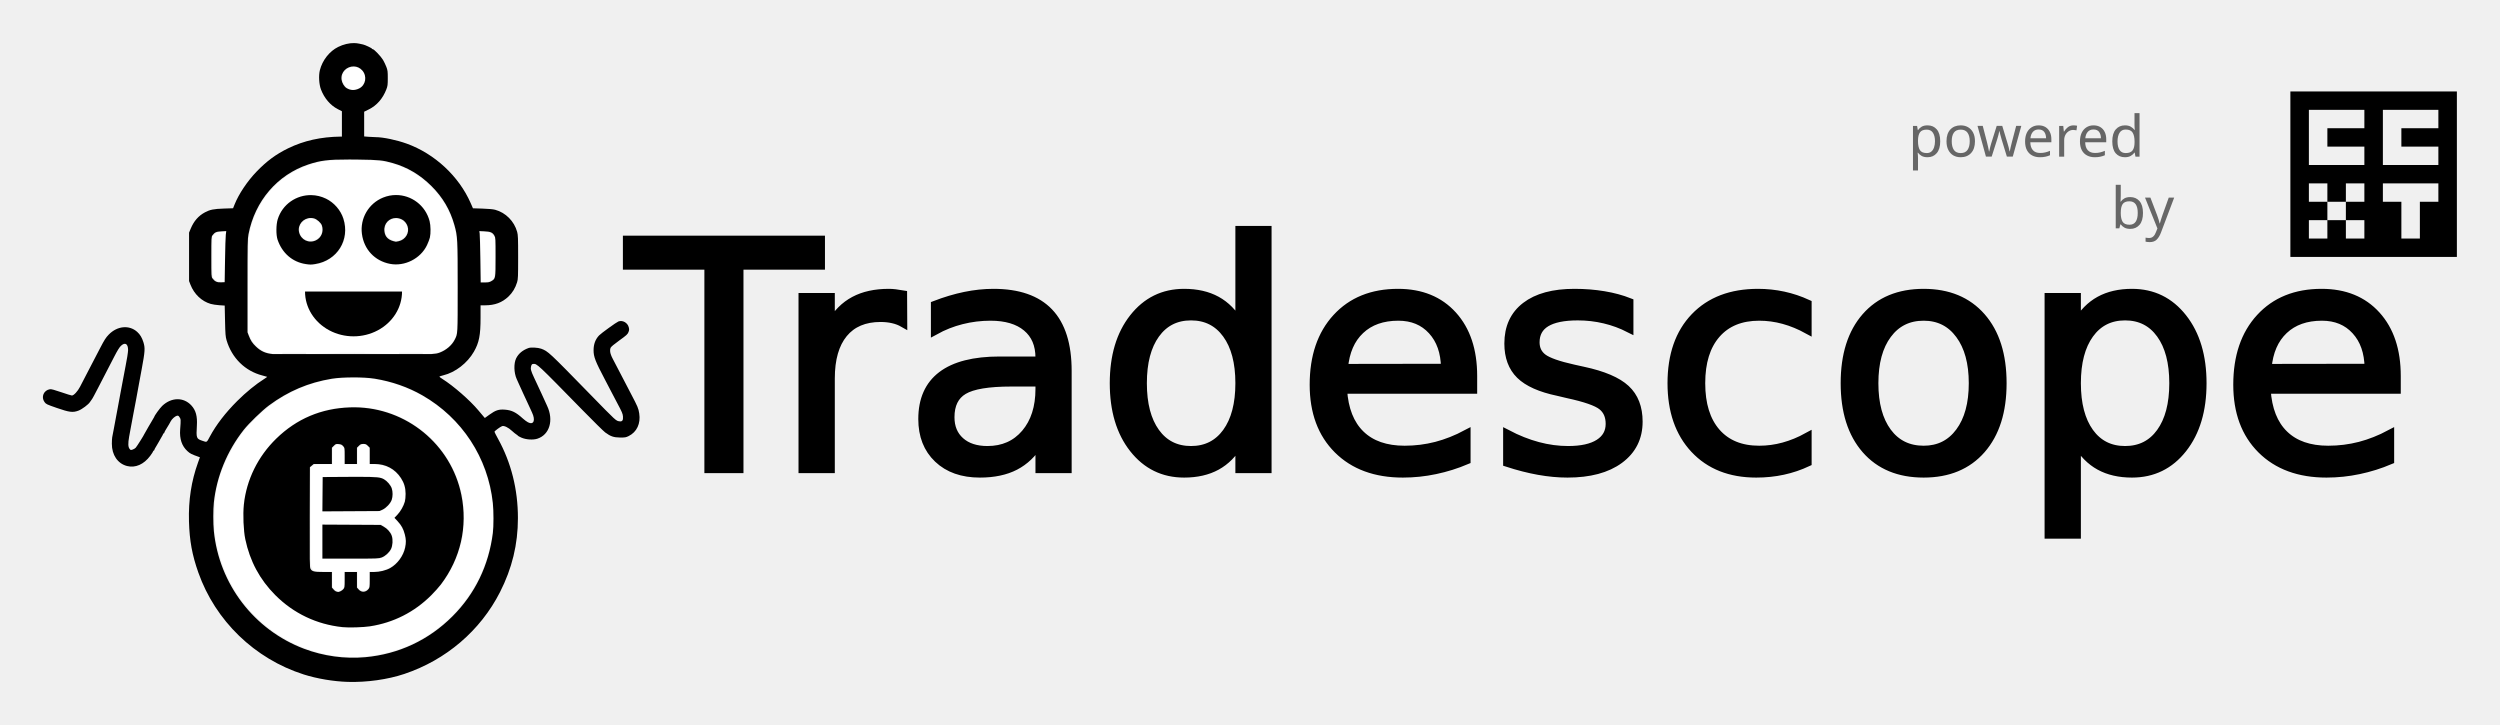
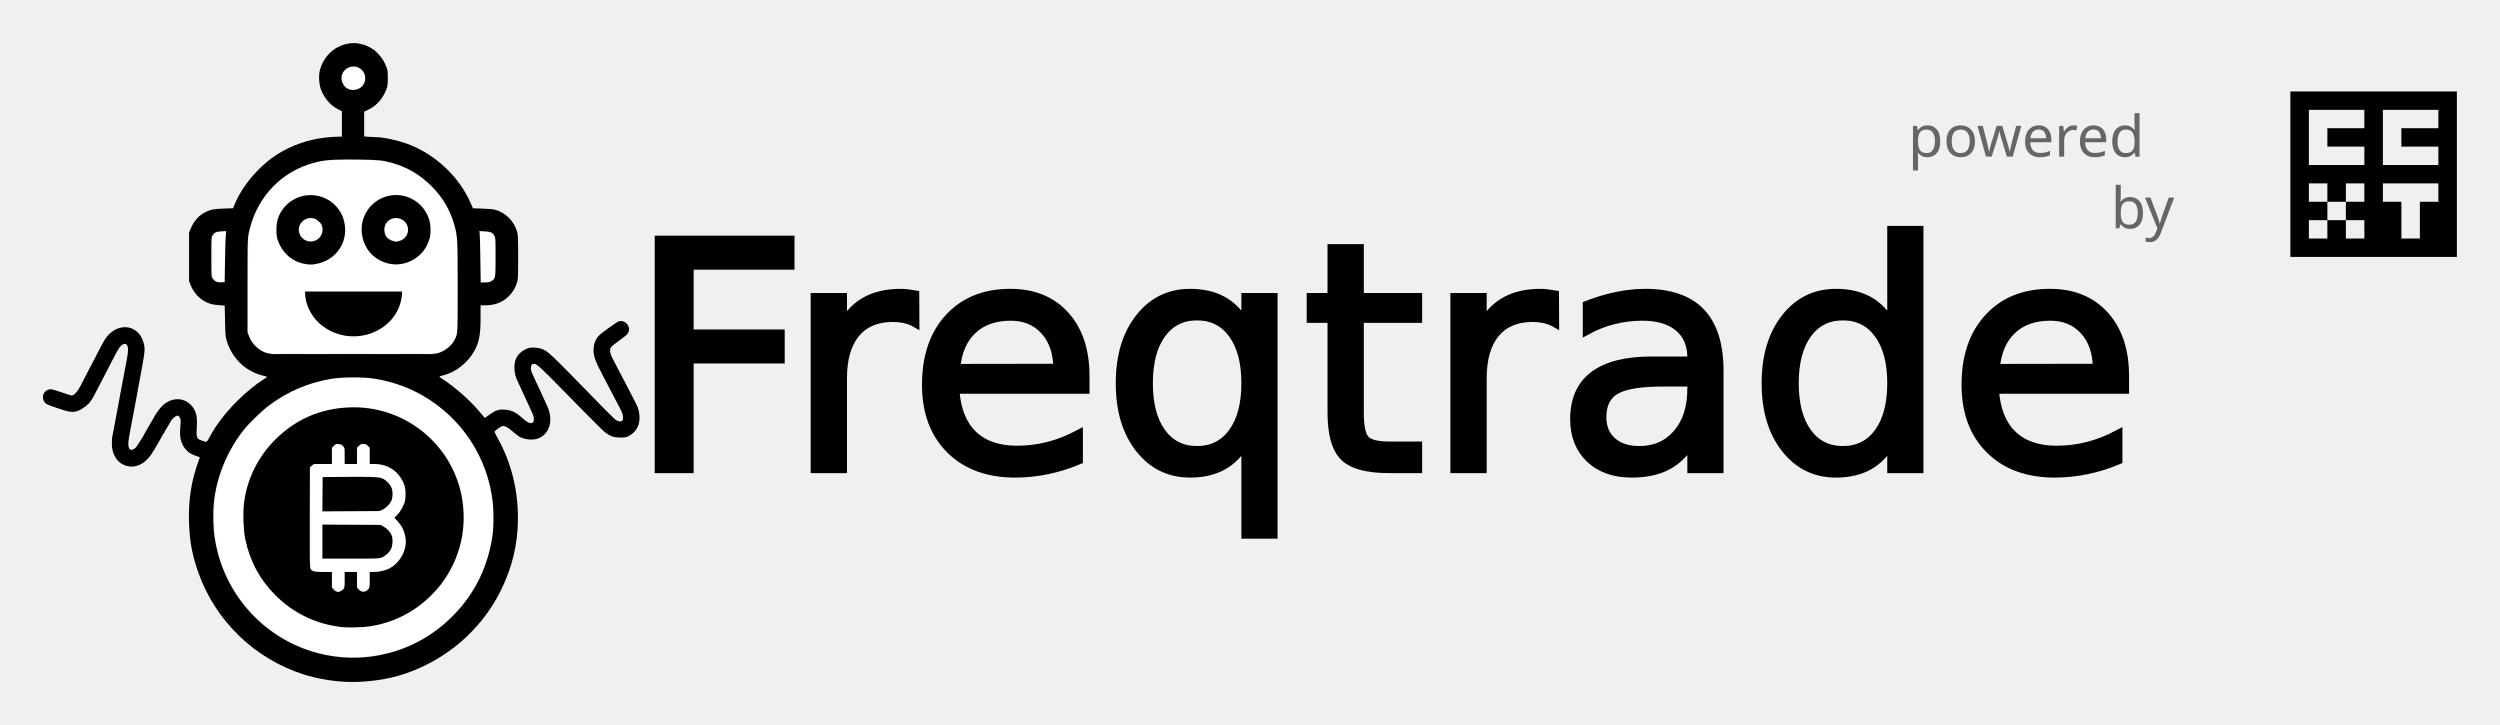
<svg xmlns="http://www.w3.org/2000/svg" xmlns:xlink="http://www.w3.org/1999/xlink" width="2904" height="842.1" version="1.1" viewBox="0 0 768.4 222.8">
  <defs>
    <path id="c6g67PWSoP" d="m0 90v-90h90v90zm50-30h10v20h10v-20h10v-10h-30zm-20 20h10v-10h-10zm0-20h-10v10h-10v10h10v-10h10v-10h10v-10h-10zm-20 0h10v-10h-10zm0-20h30v-10h-20v-10h20v-10h-30zm40 0h30v-10h-20v-10h20v-10h-30z" />
  </defs>
  <g transform="translate(-.5293 -59.8)">
    <g>
      <g fill="#fff">
        <g stroke-width=".259">
          <path d="m105.4 261.6c-19.47-1.85-35.23-16.54-38.53-35.89-0.458-2.692-0.515-3.864-0.401-8.32 0.186-7.325 1.102-11.04 4.352-17.63 2.345-4.762 4.501-7.705 8.502-11.6 6.376-6.215 13.48-9.949 22.12-11.64 4.197-0.819 11.28-0.819 15.47 0 19.33 3.772 33.33 19.33 35.07 38.98 1.593 17.94-9.27 35.69-26.24 42.86-6.231 2.634-13.89 3.851-20.36 3.236zm10.85-9.601c6.512-1.319 12.3-4.492 17.2-9.425 4.388-4.421 7.364-9.819 8.95-16.23 0.529-2.139 0.61-3.112 0.619-7.391 8e-3 -3.87-0.094-5.4-0.473-7.131-2.953-13.48-13.02-23.46-26.61-26.37-3.064-0.656-10.36-0.654-13.48 5e-3 -7.184 1.515-12.92 4.712-17.96 10-4.569 4.801-7.418 10.37-8.793 17.18-0.493 2.44-0.398 10.19 0.156 12.8 2.865 13.5 13.06 23.82 26.23 26.55 1.415 0.294 2.981 0.585 3.48 0.646 1.924 0.236 8.245-0.139 10.69-0.634z" />
          <path d="m83.16 168.3c-2.404-0.566-4.612-2.45-5.748-4.904l-0.661-1.426-0.003-13.49c-0.002-7.813 0.111-14.4 0.267-15.64 0.732-5.839 4.019-12.22 8.409-16.33 4.327-4.048 10.12-6.683 16.08-7.311 2.959-0.312 11.38-0.313 14.79-9.7e-4 12.42 1.136 22.89 11.12 24.51 23.38 0.188 1.421 0.259 6.997 0.208 16.17l-0.078 14-0.764 1.379c-1.522 2.748-3.9 4.154-7.411 4.381l-2.284 0.148-0.096-6.066c-0.088-5.606-0.141-6.174-0.687-7.482-1.273-3.046-3.532-5.171-6.626-6.229-1.454-0.497-2.167-0.524-14.06-0.524-11.95 0-12.61 0.025-14.16 0.534-3.001 0.986-5.57 3.443-6.693 6.402-0.502 1.323-0.582 2.158-0.704 7.391l-0.138 5.9-1.584-0.026c-0.871-0.014-2.023-0.13-2.56-0.256zm16.05-27.61c1.832-0.515 4.295-2.225 5.43-3.77 1.944-2.648 2.549-5.597 1.82-8.872-2.544-11.44-19.12-10.91-20.92 0.67-0.738 4.741 1.663 9.408 5.848 11.37 2.763 1.293 4.817 1.452 7.827 0.607zm27.65-0.566c2.261-1.061 4.128-2.924 5.204-5.195 0.768-1.62 0.828-1.947 0.828-4.471 0-2.523-0.061-2.851-0.826-4.466-3.247-6.855-12.03-8.484-17.29-3.209-5.586 5.601-3.419 15.18 4.035 17.83 1.06 0.378 1.929 0.47 3.834 0.409 2.128-0.068 2.702-0.191 4.212-0.899z" />
          <path d="m114.3 168.4-1.75-0.091v-12.68h3.915c4.42 0 5.304 0.24 6.194 1.679 0.479 0.775 0.523 1.285 0.523 6.066v5.221l-3.566-0.051c-1.961-0.028-4.353-0.092-5.316-0.141z" />
          <path d="m94.68 163.2c0.096-5.9 0.149-6.123 1.695-7.142 0.63-0.415 1.275-0.48 4.812-0.481l4.084-2e-3v6.208c0 4.044-0.095 6.267-0.272 6.376-0.149 0.092-2.552 0.234-5.339 0.315l-5.068 0.147z" />
          <path d="m67.36 146.2c-0.285-0.117-0.752-0.472-1.037-0.789-0.488-0.542-0.519-0.942-0.519-6.767v-6.191l0.648-0.646c0.476-0.474 1.049-0.692 2.158-0.822l1.51-0.176-0.14 0.881c-0.077 0.484-0.215 4.002-0.308 7.818l-0.168 6.937-0.813-0.016c-0.447-9e-3 -1.047-0.112-1.332-0.229z" />
          <path d="m94.2 133.3c-2.224-1.356-2.107-4.661 0.208-5.859 1.658-0.858 3.699-0.306 4.652 1.258 1.835 3.01-1.81 6.461-4.86 4.601z" />
          <path d="m121.5 133.7c-2.088-0.688-3.072-2.404-2.49-4.344 0.764-2.551 4.061-3.203 5.926-1.172 1.758 1.914 0.779 4.806-1.88 5.554-0.458 0.129-1.098 0.113-1.556-0.038z" />
          <path d="m148.3 140.3c0-3.402-0.077-6.922-0.171-7.821l-0.171-1.635 1.662 0.168c1.409 0.142 1.77 0.287 2.375 0.953l0.713 0.785v5.814c0 3.223-0.115 6.116-0.258 6.491-0.31 0.816-1.645 1.431-3.105 1.431h-1.046z" />
          <path d="m103.5 241c-0.786-0.661-0.798-0.708-0.798-3.089v-2.418l-2.826-0.088c-4.372-0.136-3.916 1.783-3.916-16.49v-15.41l0.584-0.487c0.489-0.408 1.033-0.488 3.371-0.495l2.788-9e-3v-2.574c0-2.49 0.023-2.593 0.702-3.126 0.77-0.605 1.672-0.538 2.475 0.186 0.374 0.337 0.454 0.859 0.454 2.962v2.553h4.149v-2.574c0-2.472 0.027-2.596 0.683-3.112 0.376-0.296 0.885-0.537 1.132-0.537 0.247 0 0.756 0.242 1.132 0.537 0.655 0.515 0.683 0.642 0.683 3.075v2.537l2.06 0.141c3.312 0.227 5.764 1.62 7.522 4.274 1.022 1.543 1.359 2.83 1.338 5.103-0.019 2.078-0.86 4.137-2.443 5.987l-0.889 1.039 1.138 1.294c1.975 2.244 2.75 5.198 2.067 7.868-1.146 4.474-4.783 7.289-9.431 7.299l-1.361 3e-3v2.418c0 2.193-0.056 2.471-0.6 2.982-0.75 0.705-1.833 0.724-2.512 0.045-0.446-0.446-0.519-0.864-0.519-2.982v-2.464h-4.149v2.313c0 2.731-0.09 3.032-1.056 3.532-0.931 0.482-0.839 0.497-1.777-0.292zm15.04-10.05c1.688-0.891 2.595-2.33 2.749-4.358 0.162-2.138-0.557-3.607-2.363-4.828l-1.246-0.843h-18.09v10.63h8.906c8.822 0 8.916-6e-3 10.05-0.603zm-0.313-14.42c4.042-2.062 4.163-7.616 0.209-9.58-1.153-0.572-1.628-0.627-6.481-0.748-2.88-0.072-6.842-0.044-8.803 0.061l-3.566 0.191v10.58h8.827c8.226 0 8.894-0.034 9.814-0.503z" />
        </g>
        <path d="m108 87.11c-1.062-0.415-1.351-0.68-1.843-1.684-0.399-0.815-0.478-1.19-0.408-1.922 0.175-1.817 1.643-3.119 3.519-3.119 3.101 0 4.679 3.68 2.509 5.85-1.008 1.008-2.533 1.361-3.776 0.874z" stroke-width=".183" />
        <rect x="83.16" y="146.5" width="51.76" height="21.71" ry="2.17" stroke-width=".285" />
      </g>
      <g>
        <path d="m109.4 73.03c-1.581-0.022-3.309 0.386-4.927 1.184-2.685 1.323-4.869 4.107-5.638 7.188-0.407 1.632-0.25 4.315 0.345 5.882 1.026 2.701 2.88 4.872 5.158 6.041l1.278 0.656 5.1e-4 3.893 1e-3 3.894-0.385 5e-3c-6.091 0.085-11.31 1.25-16.14 3.601-3.731 1.816-6.628 3.959-9.747 7.208-2.812 2.93-5.407 6.808-6.691 10l-0.49 1.218-2.826 0.093c-3.105 0.103-4.267 0.334-5.808 1.157-2.009 1.073-3.42 2.691-4.395 5.042l-0.496 1.198v14.89l0.435 1.115c1.136 2.913 3.448 5.107 6.229 5.908 0.559 0.161 1.753 0.341 2.653 0.4l1.637 0.107 0.103 4.707c0.091 4.141 0.148 4.857 0.475 5.96 1.62 5.465 5.695 9.465 11.03 10.83 0.767 0.196 1.416 0.378 1.444 0.405 0.027 0.027-0.358 0.305-0.856 0.617-2.623 1.645-5.662 4.125-8.359 6.824-3.626 3.628-6.432 7.271-8.379 10.88-1.047 1.94-0.857 1.83-2.321 1.337-1.851-0.622-1.922-0.819-1.688-4.68 0.174-2.863-0.321-4.679-1.679-6.167-2.388-2.616-6.168-2.562-8.982 0.128-0.732 0.7-2.442 3.066-2.442 3.38 0 0.055-0.385 0.715-0.855 1.466-0.471 0.751-0.856 1.404-0.856 1.45 0 0.046-0.308 0.588-0.684 1.203-0.377 0.615-0.685 1.156-0.685 1.203 0 0.169-2.271 3.771-2.61 4.141-0.192 0.209-0.622 0.47-0.954 0.58-0.545 0.18-0.634 0.163-0.906-0.173-0.498-0.616-0.545-1.652-0.17-3.782 0.191-1.082 0.388-2.16 0.439-2.396 0.051-0.235 0.246-1.275 0.434-2.31 0.188-1.035 0.382-2.075 0.431-2.31 0.085-0.405 0.731-3.8 0.862-4.536 0.074-0.414 0.755-4.14 0.845-4.621 0.035-0.188 0.227-1.228 0.428-2.31 0.2-1.082 0.393-2.122 0.428-2.31 1.021-5.491 1.083-6.482 0.515-8.273-0.448-1.414-1-2.331-1.889-3.14-2.435-2.215-6.131-1.873-8.751 0.811-0.883 0.904-1.376 1.675-2.652 4.142-1.094 2.115-2.339 4.509-4.25 8.172-0.688 1.318-1.554 2.99-1.925 3.717-0.712 1.393-1.925 2.701-2.506 2.701-0.184 0-1.652-0.455-3.263-1.011-2.08-0.718-3.087-0.986-3.477-0.925-1.918 0.3-2.807 2.381-1.681 3.935 0.471 0.65 0.646 0.734 3.863 1.847 3.829 1.325 4.85 1.447 6.602 0.79 1.05-0.394 3.074-1.91 3.496-2.618 0.152-0.255 0.371-0.564 0.487-0.685 0.116-0.121 0.452-0.682 0.746-1.247 0.295-0.565 0.9-1.72 1.346-2.567 0.864-1.641 2.576-4.953 4.866-9.413 0.971-1.892 1.617-2.937 2.09-3.38 1.268-1.19 2.196-0.637 2.196 1.308 0 0.604-0.389 3.075-0.77 4.896-0.091 0.433-0.75 3.904-0.861 4.535-0.033 0.188-0.185 0.997-0.337 1.797-0.152 0.8-0.304 1.609-0.339 1.797-0.087 0.476-0.777 4.203-0.855 4.621-0.035 0.188-0.216 1.151-0.402 2.139s-0.537 2.875-0.78 4.193c-0.243 1.318-0.485 2.589-0.539 2.824-0.054 0.235-0.102 1.121-0.107 1.968-0.02 3.463 1.791 6.127 4.663 6.863 2.571 0.659 5.174-0.488 7.145-3.146 0.486-0.655 0.883-1.278 0.883-1.384 0-0.106 0.077-0.193 0.171-0.193 0.094 0 0.171-0.088 0.171-0.196 0-0.107 0.308-0.683 0.685-1.28 0.377-0.596 0.684-1.123 0.684-1.171 0-0.048 0.308-0.59 0.684-1.205 0.377-0.615 0.685-1.194 0.685-1.287 0-0.092 0.077-0.169 0.171-0.169 0.094 0 0.171-0.087 0.171-0.195 0-0.165 0.444-0.95 1.493-2.635 0.115-0.185 0.336-0.586 0.49-0.891 0.347-0.687 1.301-1.543 1.883-1.689 0.338-0.085 0.501-0.018 0.724 0.294 0.529 0.742 0.531 0.766 0.29 3.918-0.221 2.897 0.514 5.083 2.239 6.66 0.82 0.749 1.209 0.947 3.448 1.75l0.384 0.138-0.572 1.588c-2.07 5.743-2.973 11.6-2.79 18.1 0.167 5.955 0.968 10.33 2.883 15.75 5.244 14.83 17.3 26.49 32.38 31.31 4.043 1.291 9.145 2.153 13.54 2.286h5.1e-4c5.814 0.176 12.28-0.73 17.37-2.436 12.84-4.3 23.4-13.32 29.42-25.15 3.718-7.3 5.508-14.68 5.513-22.74 7e-3 -8.792-2.061-17.05-6.103-24.37-0.608-1.102-1.105-2.081-1.105-2.177 0-0.219 1.724-1.502 2.327-1.731 0.61-0.232 1.916 0.392 3.064 1.464 0.471 0.439 1.067 0.924 1.326 1.077 0.259 0.153 0.471 0.328 0.471 0.389 0 0.061 0.475 0.324 1.057 0.585 1.414 0.635 3.594 0.785 4.95 0.342 3.75-1.226 5.064-5.671 2.984-10.1-0.221-0.471-0.572-1.241-0.78-1.711-0.208-0.471-0.63-1.395-0.939-2.054-0.309-0.659-0.81-1.737-1.116-2.396-0.305-0.659-0.845-1.814-1.199-2.567-0.943-2.003-1.117-2.688-0.882-3.471 0.154-0.513 0.285-0.654 0.635-0.683 1.185-0.098 1.143-0.138 15.31 14.34 3.247 3.318 6.315 6.337 6.816 6.71 1.64 1.218 2.615 1.554 4.564 1.572 1.532 0.014 1.81-0.033 2.653-0.447 2.518-1.239 3.739-3.864 3.248-6.982-0.248-1.575-0.428-2.003-2.524-5.99-0.42-0.8-1.323-2.533-2.004-3.851-1.235-2.388-3.009-5.794-3.61-6.931-0.174-0.329-0.326-0.638-0.338-0.685-0.012-0.047-0.102-0.279-0.202-0.516-0.3-0.718-0.358-1.63-0.135-2.154 0.141-0.332 1.035-1.088 2.712-2.292 2.2-1.581 2.536-1.887 2.793-2.544 0.25-0.64 0.262-0.858 0.081-1.536-0.368-1.378-1.908-2.228-3.165-1.748-0.608 0.232-5.333 3.646-5.946 4.296-1.138 1.208-1.687 2.686-1.69 4.551-3e-3 2.024 0.529 3.397 3.507 9.046 0.546 1.035 1.451 2.768 2.012 3.851 0.561 1.082 1.328 2.546 1.705 3.252 1.547 2.899 1.74 3.35 1.814 4.24 0.094 1.138-0.227 1.587-1.049 1.464-1.128-0.168-0.889 0.052-8.931-8.189-12.91-13.23-13.02-13.33-15.18-14.14-0.912-0.34-3.128-0.466-3.832-0.217-1.816 0.642-3.098 1.696-3.828 3.146-0.789 1.567-0.721 4.457 0.151 6.397 0.174 0.388 0.489 1.091 0.698 1.561 0.209 0.471 0.579 1.279 0.821 1.797 0.242 0.518 0.451 0.98 0.465 1.027 0.014 0.047 0.3 0.663 0.636 1.369 0.813 1.71 1.559 3.317 1.587 3.423 0.013 0.047 0.241 0.547 0.507 1.112 1.134 2.404 0.516 3.911-1.236 3.016-0.376-0.192-1.088-0.717-1.582-1.167-2.103-1.914-3.421-2.564-5.526-2.726-1.877-0.144-2.833 0.165-4.725 1.526l-1.438 1.035-0.445-0.517c-0.244-0.284-0.945-1.115-1.557-1.845-2.612-3.118-7.646-7.508-11.08-9.662-0.494-0.31-0.898-0.617-0.898-0.683 0-0.066 0.554-0.254 1.232-0.416 3.67-0.881 7.384-3.749 9.387-7.248 1.605-2.805 2.046-5.053 2.046-10.43v-3.828l1.412-3e-3c2.969-6e-3 5.204-0.842 7.142-2.67 1.253-1.182 2.133-2.635 2.683-4.429 0.283-0.922 0.315-1.707 0.315-7.701 0-5.85-0.038-6.809-0.302-7.768-0.905-3.277-3.514-5.91-6.729-6.789-0.656-0.179-2.044-0.31-3.935-0.37l-2.922-0.093-0.706-1.61c-3.609-8.241-11.04-15.15-19.64-18.26-3.123-1.129-7.265-1.996-9.538-1.996-0.515 0-1.526-0.05-2.246-0.111l-1.309-0.11v-7.596l1.455-0.721c2.431-1.205 4.283-3.326 5.363-6.14 0.398-1.036 0.443-1.39 0.443-3.464 0-2.074-0.046-2.428-0.443-3.464-0.244-0.635-0.702-1.595-1.02-2.133-0.636-1.078-2.761-3.302-3.154-3.302-0.137 0-0.248-0.065-0.248-0.145 0-0.167-2.093-1.159-2.739-1.298-0.235-0.051-0.774-0.167-1.198-0.258-0.485-0.104-0.995-0.159-1.522-0.167zm-0.131 7.177c0.938 0.019 1.884 0.399 2.62 1.238 1.547 1.762 1.062 4.533-0.969 5.537-1.362 0.673-2.657 0.632-3.878-0.122-0.719-0.444-1.393-1.575-1.528-2.565-0.332-2.422 1.692-4.13 3.755-4.088zm-1.587 28.6c0.909 2e-3 1.898 0.012 2.984 0.027 6.361 0.09 7.537 0.208 10.54 1.065 4.553 1.297 8.463 3.62 11.96 7.102 3.454 3.445 5.724 7.307 7.037 11.98 0.963 3.425 1.012 4.353 1.012 19.15 0 14.62 0.024 14.21-0.945 16.11-0.861 1.685-2.6 3.166-4.617 3.932-0.679 0.258-1.322 0.37-2.526 0.44h-48.76c-2.188-0.195-3.665-0.869-5.161-2.295-1.119-1.067-1.638-1.858-2.216-3.374l-0.386-1.013v-14.29c0-12.96 0.028-14.44 0.303-15.86 1.97-10.22 8.882-18.28 18.39-21.44 3.625-1.203 6.025-1.543 12.39-1.528zm14.55 10.93c-1.316 5e-3 -2.658 0.257-3.965 0.788-4.447 1.807-7.124 6.408-6.493 11.16 0.636 4.783 3.931 8.291 8.646 9.204 4.468 0.865 9.388-1.629 11.34-5.748 0.379-0.8 0.783-1.862 0.897-2.36 0.292-1.277 0.249-3.701-0.089-5.006-1.27-4.907-5.638-8.052-10.34-8.036zm-26.03 0.027c-4.542-0.079-8.848 2.764-10.31 7.418-0.506 1.608-0.535 4.829-0.055 6.246 1.404 4.147 4.577 6.901 8.663 7.518 1.34 0.202 1.66 0.203 2.91 6e-3 6.769-1.068 10.73-7.444 8.659-13.94-0.832-2.611-2.854-4.941-5.338-6.153-1.469-0.717-3.009-1.067-4.523-1.094zm-0.153 7.021c0.323 5.1e-4 0.654 0.043 0.988 0.133 0.92 0.248 2.163 1.361 2.433 2.18 0.605 1.834-0.147 3.726-1.808 4.544-2.18 1.074-4.683-0.129-5.216-2.506-0.516-2.302 1.342-4.355 3.603-4.35zm26.24 0.013c0.587 0.011 1.199 0.158 1.802 0.465 0.754 0.385 1.405 1.167 1.697 2.041 0.67 2.002-0.584 4.139-2.715 4.625-0.424 0.097-0.809 0.169-0.856 0.16-2.265-0.41-3.349-1.413-3.541-3.279-0.242-2.349 1.518-4.051 3.613-4.013zm-52.22 4.018-0.134 1.093c-0.074 0.601-0.182 4.135-0.24 7.853l-0.106 6.76-1.12 0.05c-1.236 0.055-1.922-0.263-2.63-1.218-0.348-0.469-0.358-0.661-0.358-6.619 0-5.93 0.012-6.152 0.353-6.609 0.705-0.944 1.16-1.148 2.75-1.231zm77.78 3e-3 1.603 0.071c1.858 0.082 2.487 0.361 3.042 1.349 0.344 0.613 0.358 0.867 0.358 6.493 0 6.645-0.012 6.71-1.279 7.453-0.593 0.348-0.948 0.422-2.012 0.422h-1.292l-0.101-7.145c-0.056-3.93-0.15-7.482-0.211-7.893zm-38.72 44.96c2.458 0 4.916 0.136 6.589 0.409 5.258 0.856 10.25 2.599 14.62 5.104 12.2 6.991 20.19 19.2 21.67 33.09 0.268 2.513 0.271 7.144 6e-3 9.242-1.259 9.966-5.477 18.67-12.41 25.6-7.309 7.309-16.52 11.62-26.8 12.56-6.295 0.571-12.83-0.328-18.82-2.592-15.35-5.801-26.12-19.87-27.73-36.22-0.224-2.281-0.224-6.591 0.002-8.717 0.849-8.016 4.081-15.87 9.191-22.35 1.587-2.011 5.635-5.928 7.748-7.497 5.886-4.372 12.19-7.05 19.34-8.214 1.673-0.273 4.131-0.409 6.589-0.409zm0.495 9.208c-0.251-3e-3 -0.502-2e-3 -0.754 5.1e-4 -0.256 3e-3 -0.512 9e-3 -0.769 0.018-8.842 0.303-16.38 3.497-22.65 9.598-5.64 5.486-9.173 12.68-9.965 20.27-0.319 3.059-0.116 7.982 0.438 10.63 1.415 6.76 4.453 12.42 9.237 17.21 5.6 5.606 12.72 8.999 20.63 9.827 1.934 0.203 6.356 0.075 8.416-0.243 7.274-1.122 13.71-4.388 18.89-9.58 1.041-1.044 2.375-2.535 2.964-3.315 6.036-7.986 8.261-17.75 6.272-27.51-3.166-15.54-16.91-26.74-32.71-26.91zm2.585 11.25c0.687 0 0.89 0.085 1.386 0.582l0.582 0.582v4.997h1.473c3.448 0 6.288 1.514 8.126 4.332 0.974 1.493 1.415 2.984 1.428 4.824 6e-3 0.847-0.096 1.926-0.227 2.396-0.38 1.365-1.328 3.034-2.301 4.055l-0.9 0.944 0.95 1.015c1.184 1.264 1.802 2.397 2.237 4.098 0.4 1.565 0.42 2.483 0.086 4.056-0.533 2.514-2.348 5.001-4.565 6.255-1.29 0.73-3.301 1.226-4.965 1.226h-1.342v2.373c0 2.175-0.031 2.412-0.371 2.844-0.844 1.072-2.183 1.136-3.053 0.146l-0.512-0.583v-4.78h-3.765v2.373c0 2.175-0.031 2.412-0.371 2.844-0.204 0.259-0.625 0.578-0.936 0.708-0.311 0.13-0.625 0.225-0.698 0.213-0.734-0.128-0.957-0.249-1.409-0.764l-0.521-0.594v-4.78h-2.573c-2.909 0-3.572-0.167-4.008-1.01-0.242-0.468-0.266-2.151-0.226-15.86l0.046-15.34 0.593-0.495 0.592-0.494h5.576v-4.997l0.603-0.603c0.568-0.568 0.654-0.599 1.487-0.518 0.718 0.069 0.975 0.186 1.365 0.623 0.48 0.537 0.481 0.542 0.481 3.017v2.479h3.765v-4.997l0.582-0.582c0.497-0.497 0.7-0.582 1.386-0.582zm-1.672 10.12c-0.849 2e-3 -1.798 6e-3 -2.863 0.013l-7.958 0.049-0.046 5.27-0.045 5.27 17.55-0.1 0.901-0.408c1.133-0.512 2.471-1.942 2.845-3.039 0.349-1.025 0.351-2.513 5e-3 -3.529-0.326-0.956-1.389-2.206-2.357-2.77-1.074-0.626-2.086-0.764-8.03-0.754zm-10.91 14.68v10.45h8.636c8.302 0 8.673-0.013 9.579-0.352 1.098-0.411 2.291-1.491 2.849-2.58 0.524-1.022 0.641-2.886 0.255-4.048-0.365-1.1-1.347-2.217-2.518-2.865l-0.916-0.507-8.942-0.049z" stroke-width=".171" />
        <path d="m124.1 149.4a14.91 13.76 0 0 1-7.453 11.92 14.91 13.76 0 0 1-14.91 0 14.91 13.76 0 0 1-7.453-11.92" stroke-width=".288" />
        <path d="m109.5 168.6-0.024 0.013-3e-3 0.027-0.019-0.019-0.026 5e-3 0.012-0.024-0.013-0.023 0.026 4e-3 0.018-0.02 5e-3 0.026z" stroke-width=".257" />
      </g>
      <text x="193.471" y="203.997" fill="#000000" font-family="sans-serif" font-size="96.8px" stroke="#000000" stroke-width="2.42" style="line-height:1.25" xml:space="preserve">
-         <tspan x="193.471" y="203.997" font-family="'DejaVu Sans'" stroke="#000000" stroke-width="2.42">Tradescope</tspan>
+         <tspan x="193.471" y="203.997" font-family="'DejaVu Sans'" stroke="#000000" stroke-width="2.42">Freqtrade</tspan>
      </text>
    </g>
  </g>
  <g transform="translate(-.5293 -59.8)">
    <use transform="matrix(.5686 0 0 .5651 704.5 87.9)" width="100%" height="100%" fill="#000000" xlink:href="#c6g67PWSoP" />
    <text x="691.697" y="107.945" fill="#666666" font-family="sans-serif" font-size="17.62px" stroke-width=".441" text-align="end" text-anchor="end" style="line-height:1.25" xml:space="preserve">
      <tspan x="691.697" y="107.945" text-align="end">powered</tspan>
      <tspan x="691.697" y="129.972" text-align="end">by</tspan>
    </text>
  </g>
</svg>
